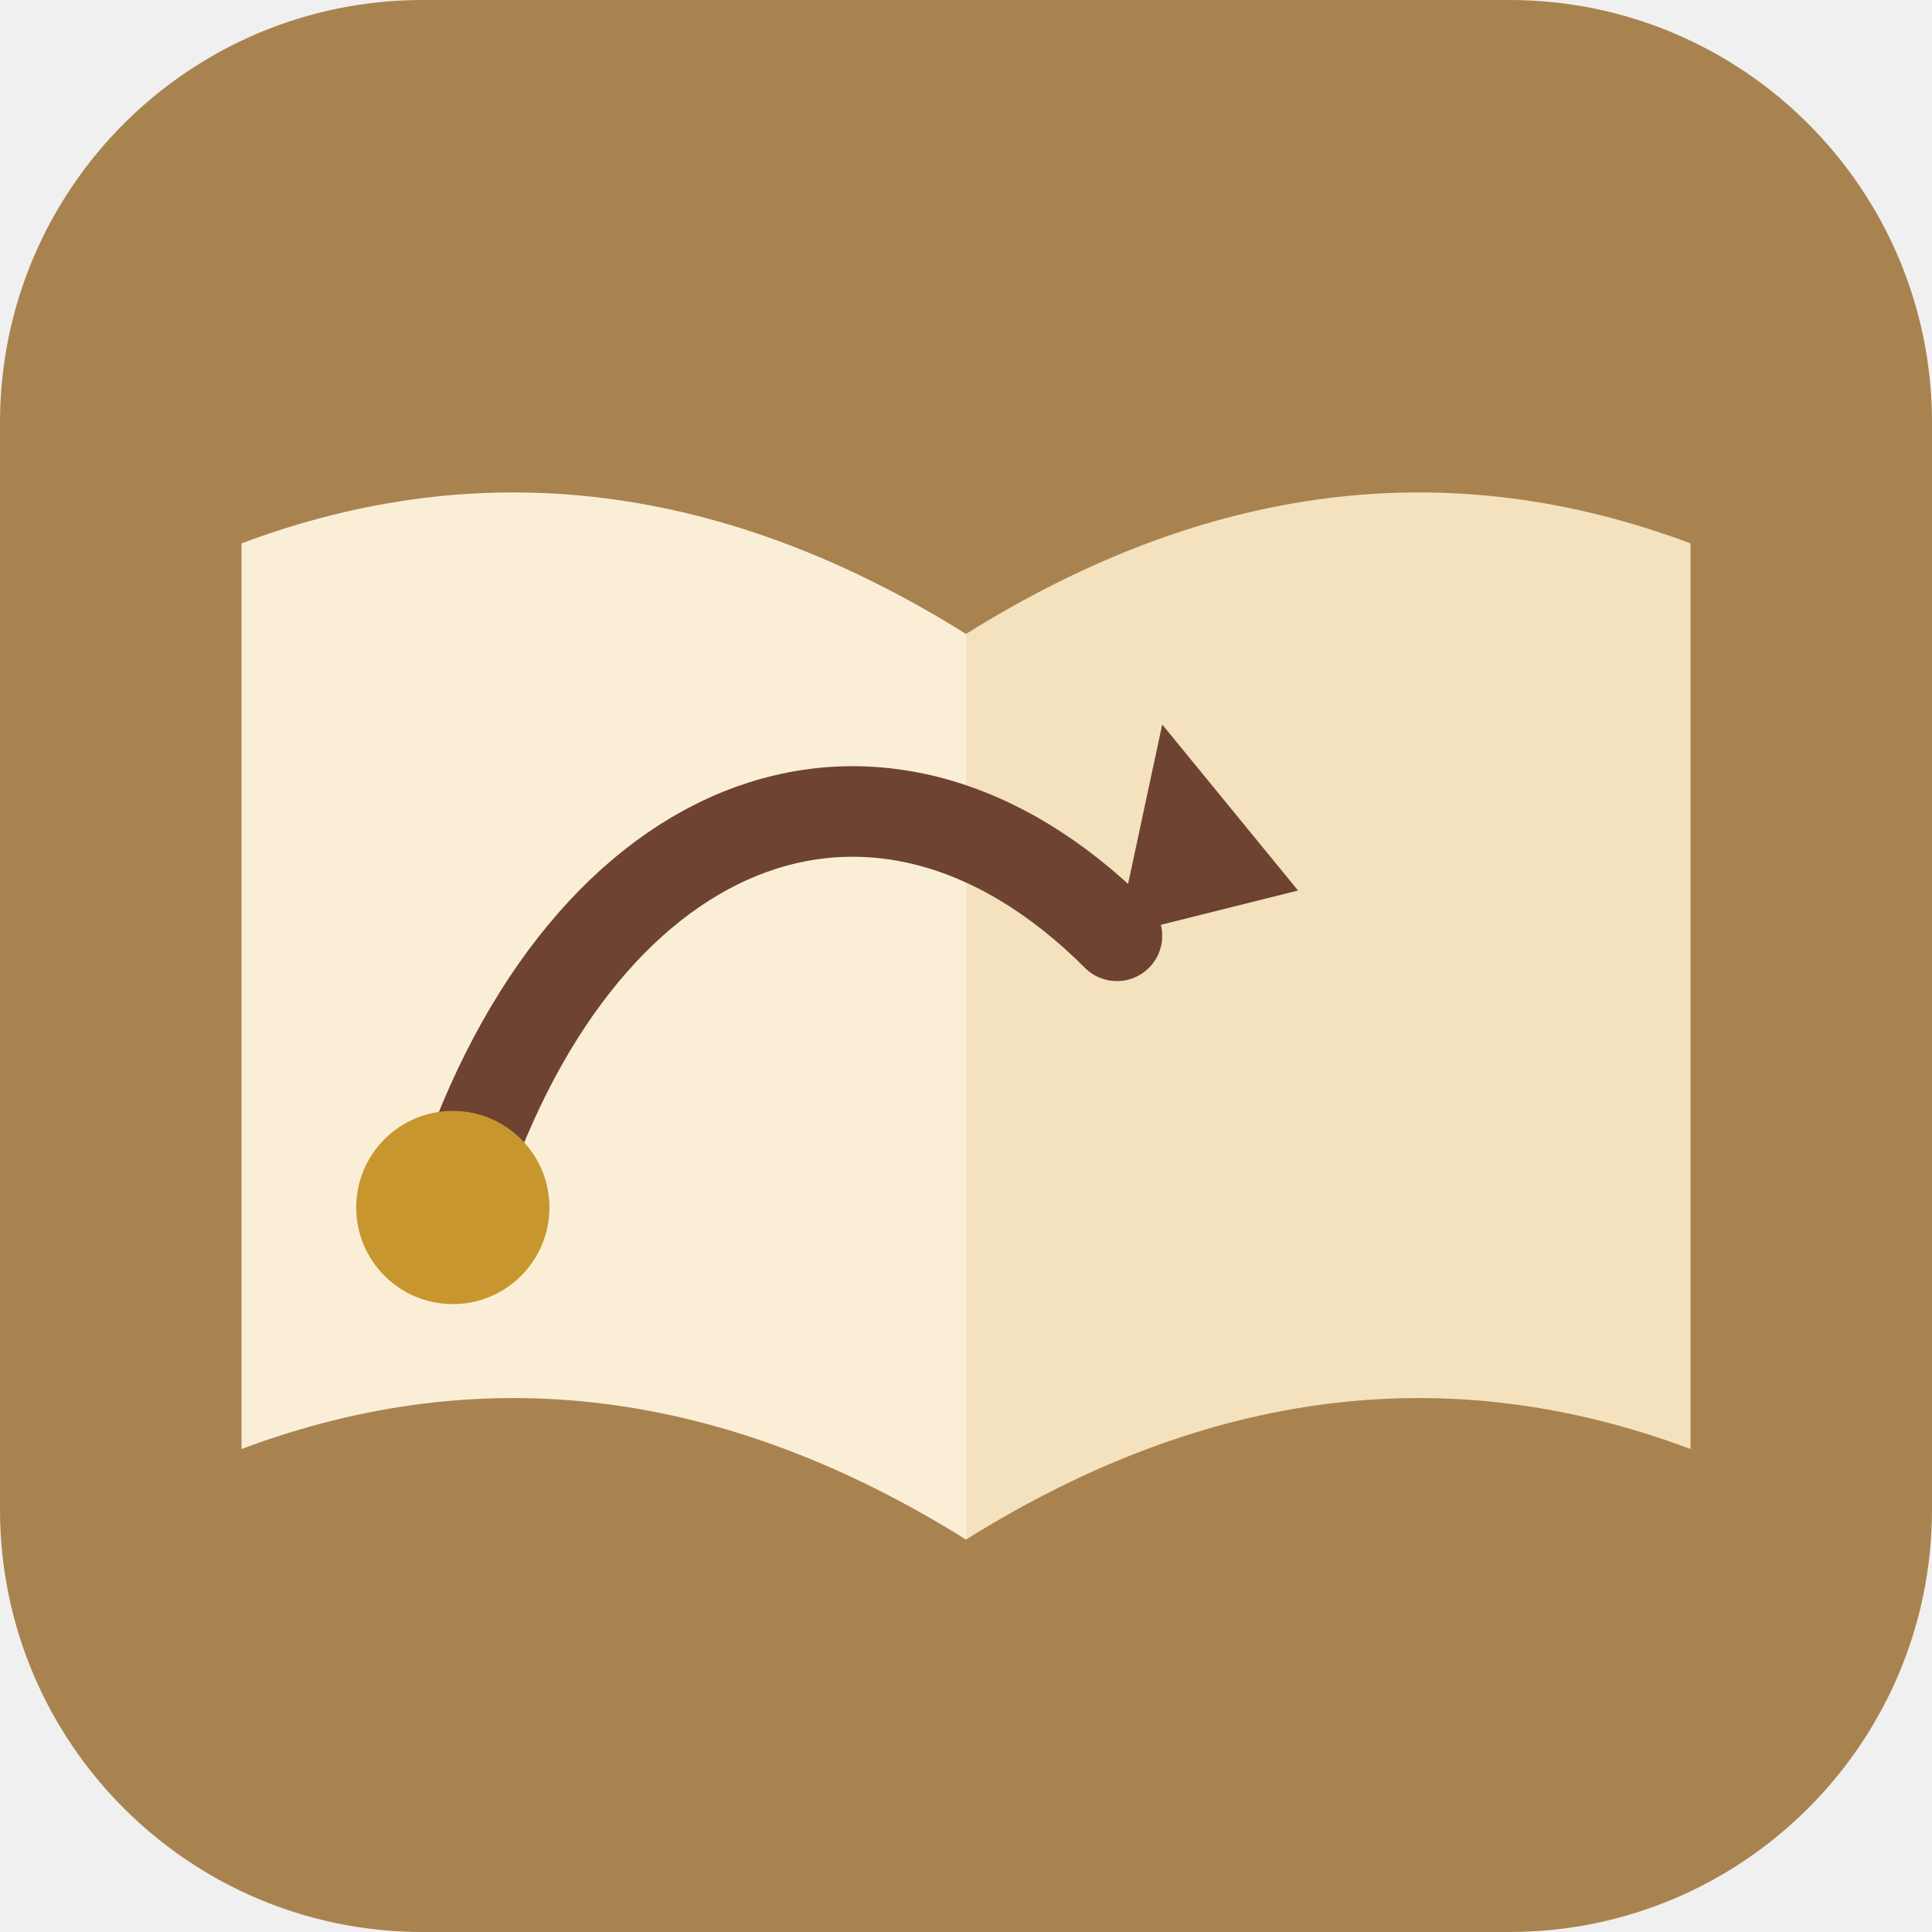
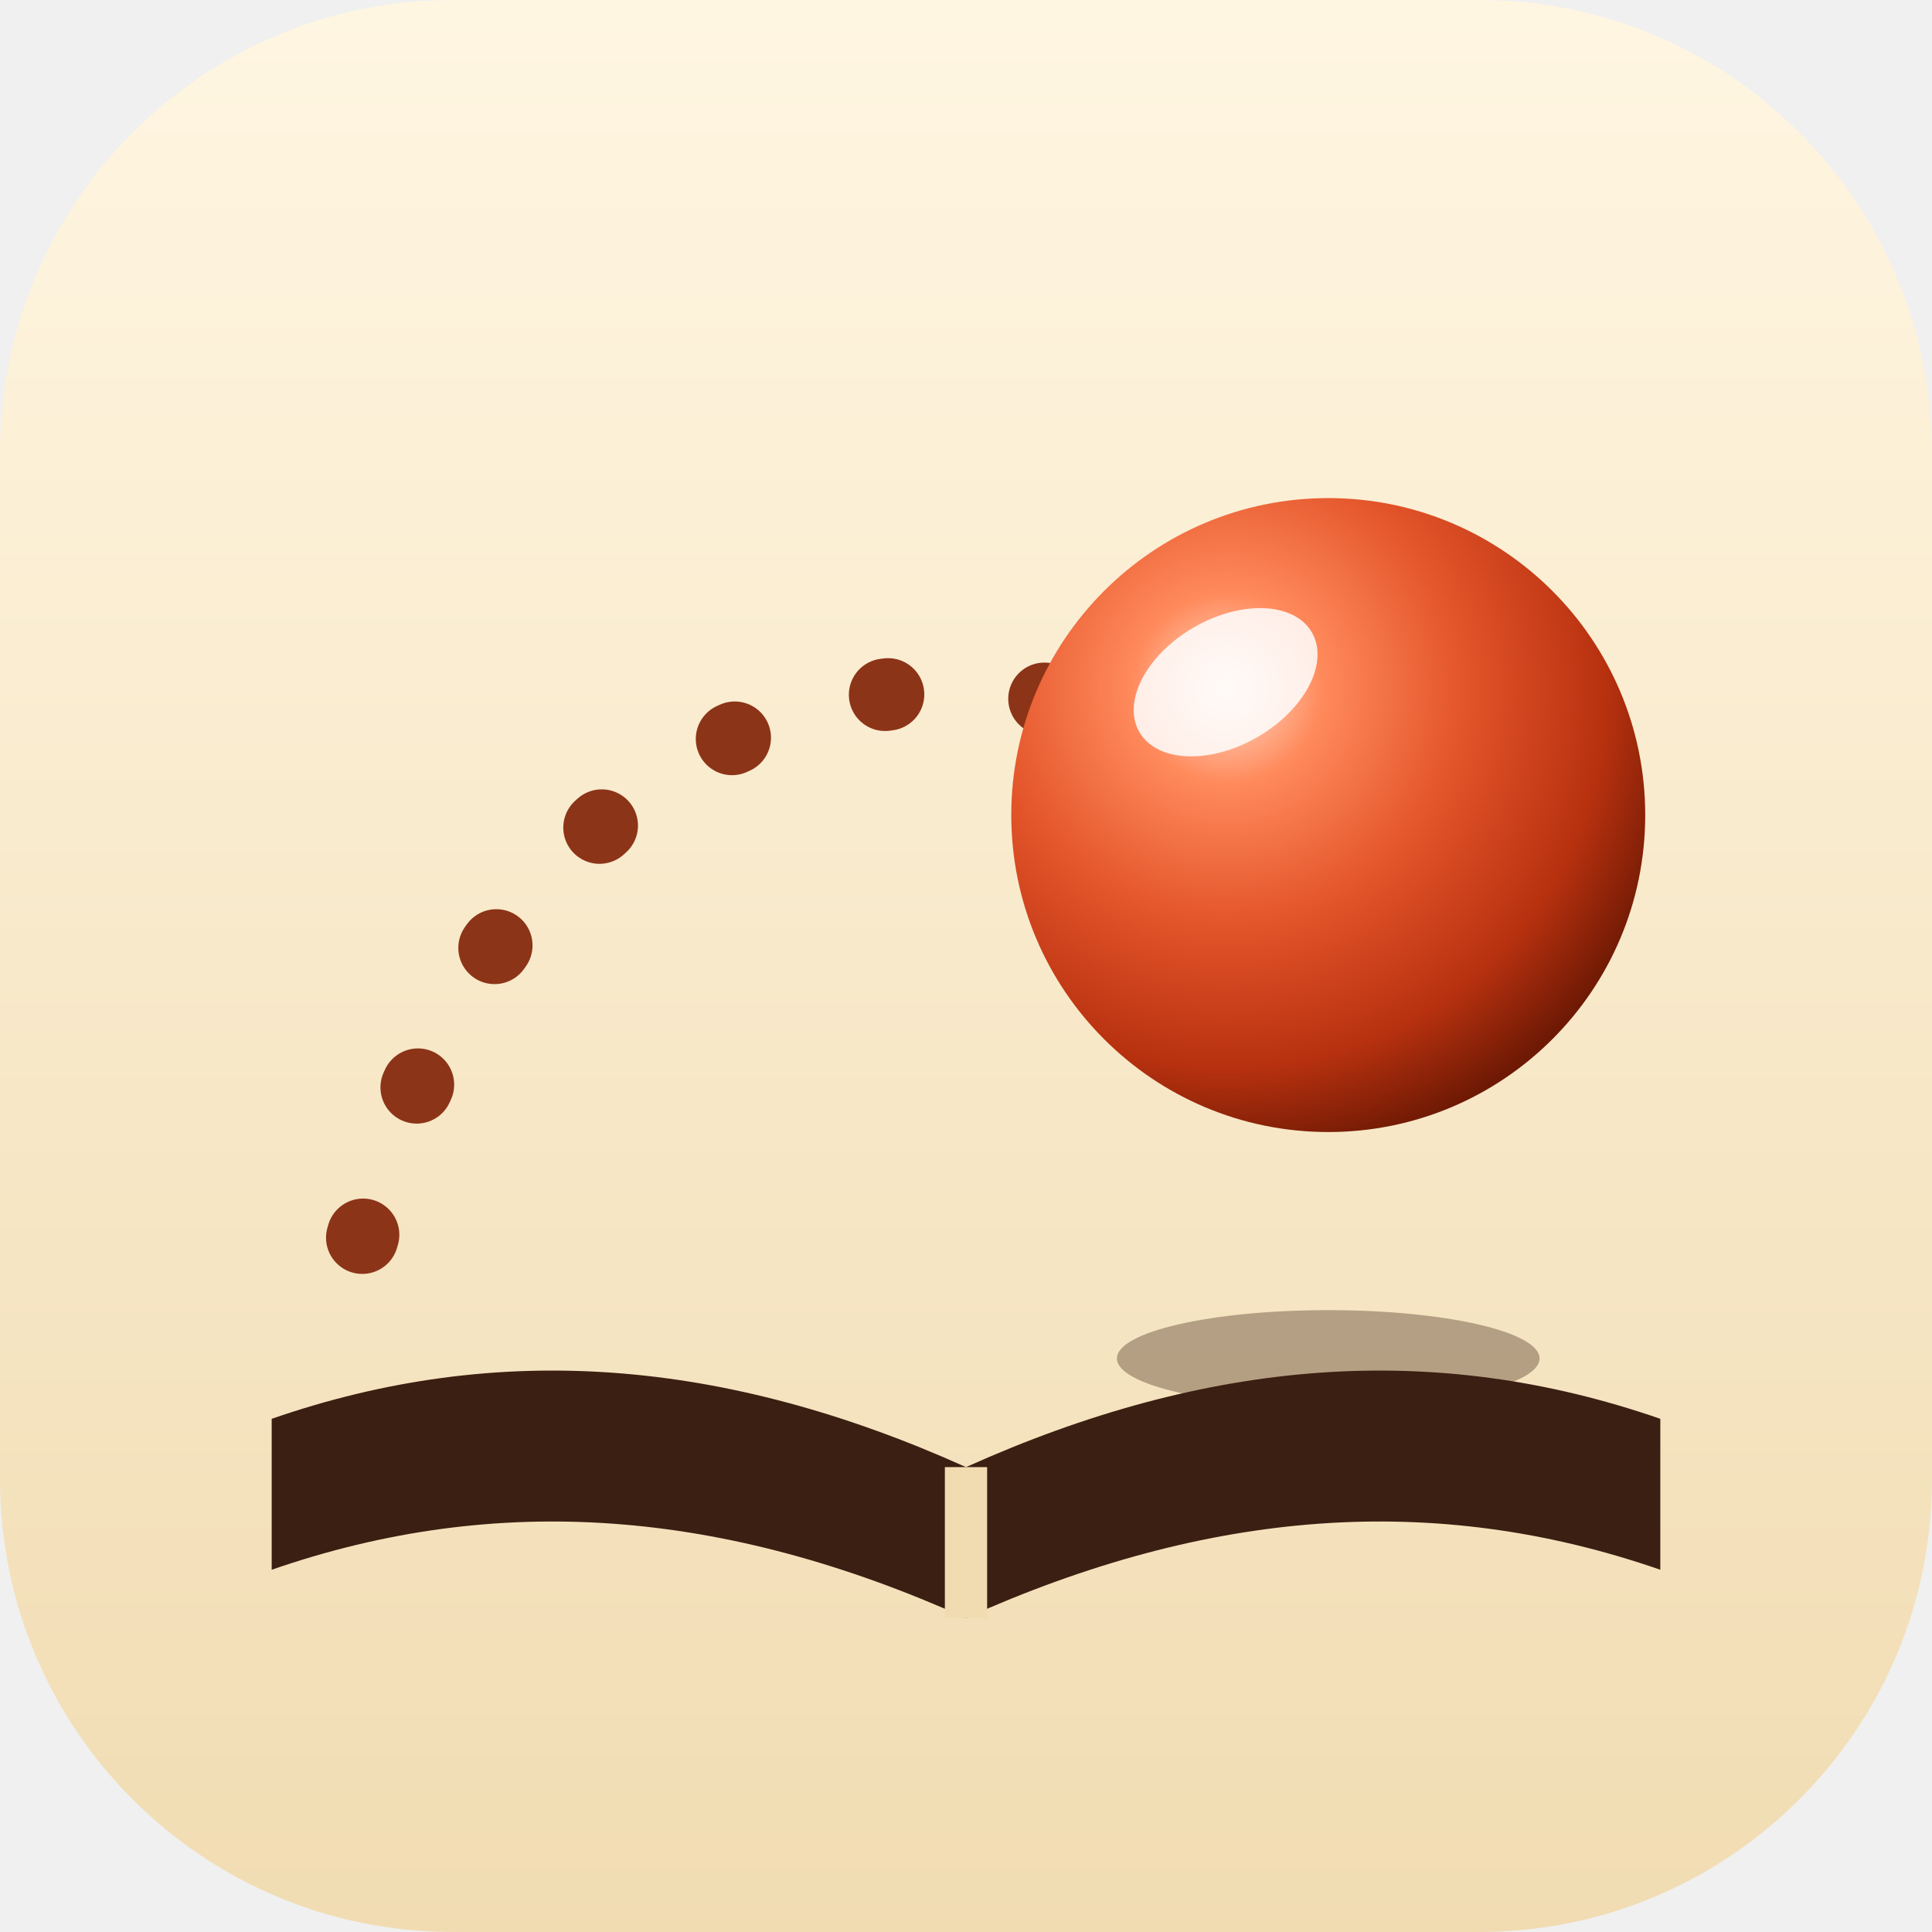
<svg xmlns="http://www.w3.org/2000/svg" viewBox="0 0 64 64">
-   <rect width="64" height="64" rx="14" fill="#a9834f" />
-   <path d="M8 18c8-3 16-2 24 3v30c-8-5-16-6-24-3z" fill="#fbeed6" />
-   <path d="M56 18c-8-3-16-2-24 3v30c8-5 16-6 24-3z" fill="#f4e2bf" />
-   <path d="M15 40c4-13 14-17 22-9" fill="none" stroke="#6e4332" stroke-width="3" stroke-linecap="round" />
-   <path d="M37 31l1.5-7 4.5 5.5z" fill="#6e4332" />
-   <circle cx="15" cy="40" r="3.2" fill="#c8962e" />
+   <defs>
+     <radialGradient id="b" cx="0.34" cy="0.3" r="0.75">
+       <stop offset="0" stop-color="#ffe3d2" />
+       <stop offset="0.2" stop-color="#ff8a5c" />
+       <stop offset="0.5" stop-color="#e3542a" />
+       <stop offset="0.8" stop-color="#b7310f" />
+       <stop offset="1" stop-color="#6e1904" />
+     </radialGradient>
+     <linearGradient id="bg" x1="0" y1="0" x2="0" y2="1">
+       <stop offset="0" stop-color="#fff6e2" />
+       <stop offset="1" stop-color="#f1dcb2" />
+     </linearGradient>
+   </defs>
+   <rect width="64" height="64" rx="15" fill="url(#bg)" />
+   <path d="M9 47c7.5-2.6 15-2 23 1.6 8-3.6 15.5-4.2 23-1.6v5c-7.5-2.6-15-2-23 1.6-8-3.6-15.5-4.2-23-1.6z" fill="#3b1f12" />
+   <path d="M32 48.6v5" stroke="#f1dcb2" stroke-width="1.4" />
+   <path d="M12 41c4-14 14-21 26-17" fill="none" stroke="#8c3418" stroke-width="2.4" stroke-linecap="round" stroke-dasharray="0.1 5.2" />
+   <ellipse cx="44" cy="45" rx="7" ry="1.6" fill="#3b1f12" opacity="0.35" />
+   <circle cx="44" cy="27" r="10.5" fill="url(#b)" />
+   <ellipse cx="40.6" cy="22.6" rx="3.3" ry="2.1" fill="#fff" opacity="0.85" transform="rotate(-30 40.6 22.6)" />
</svg>
